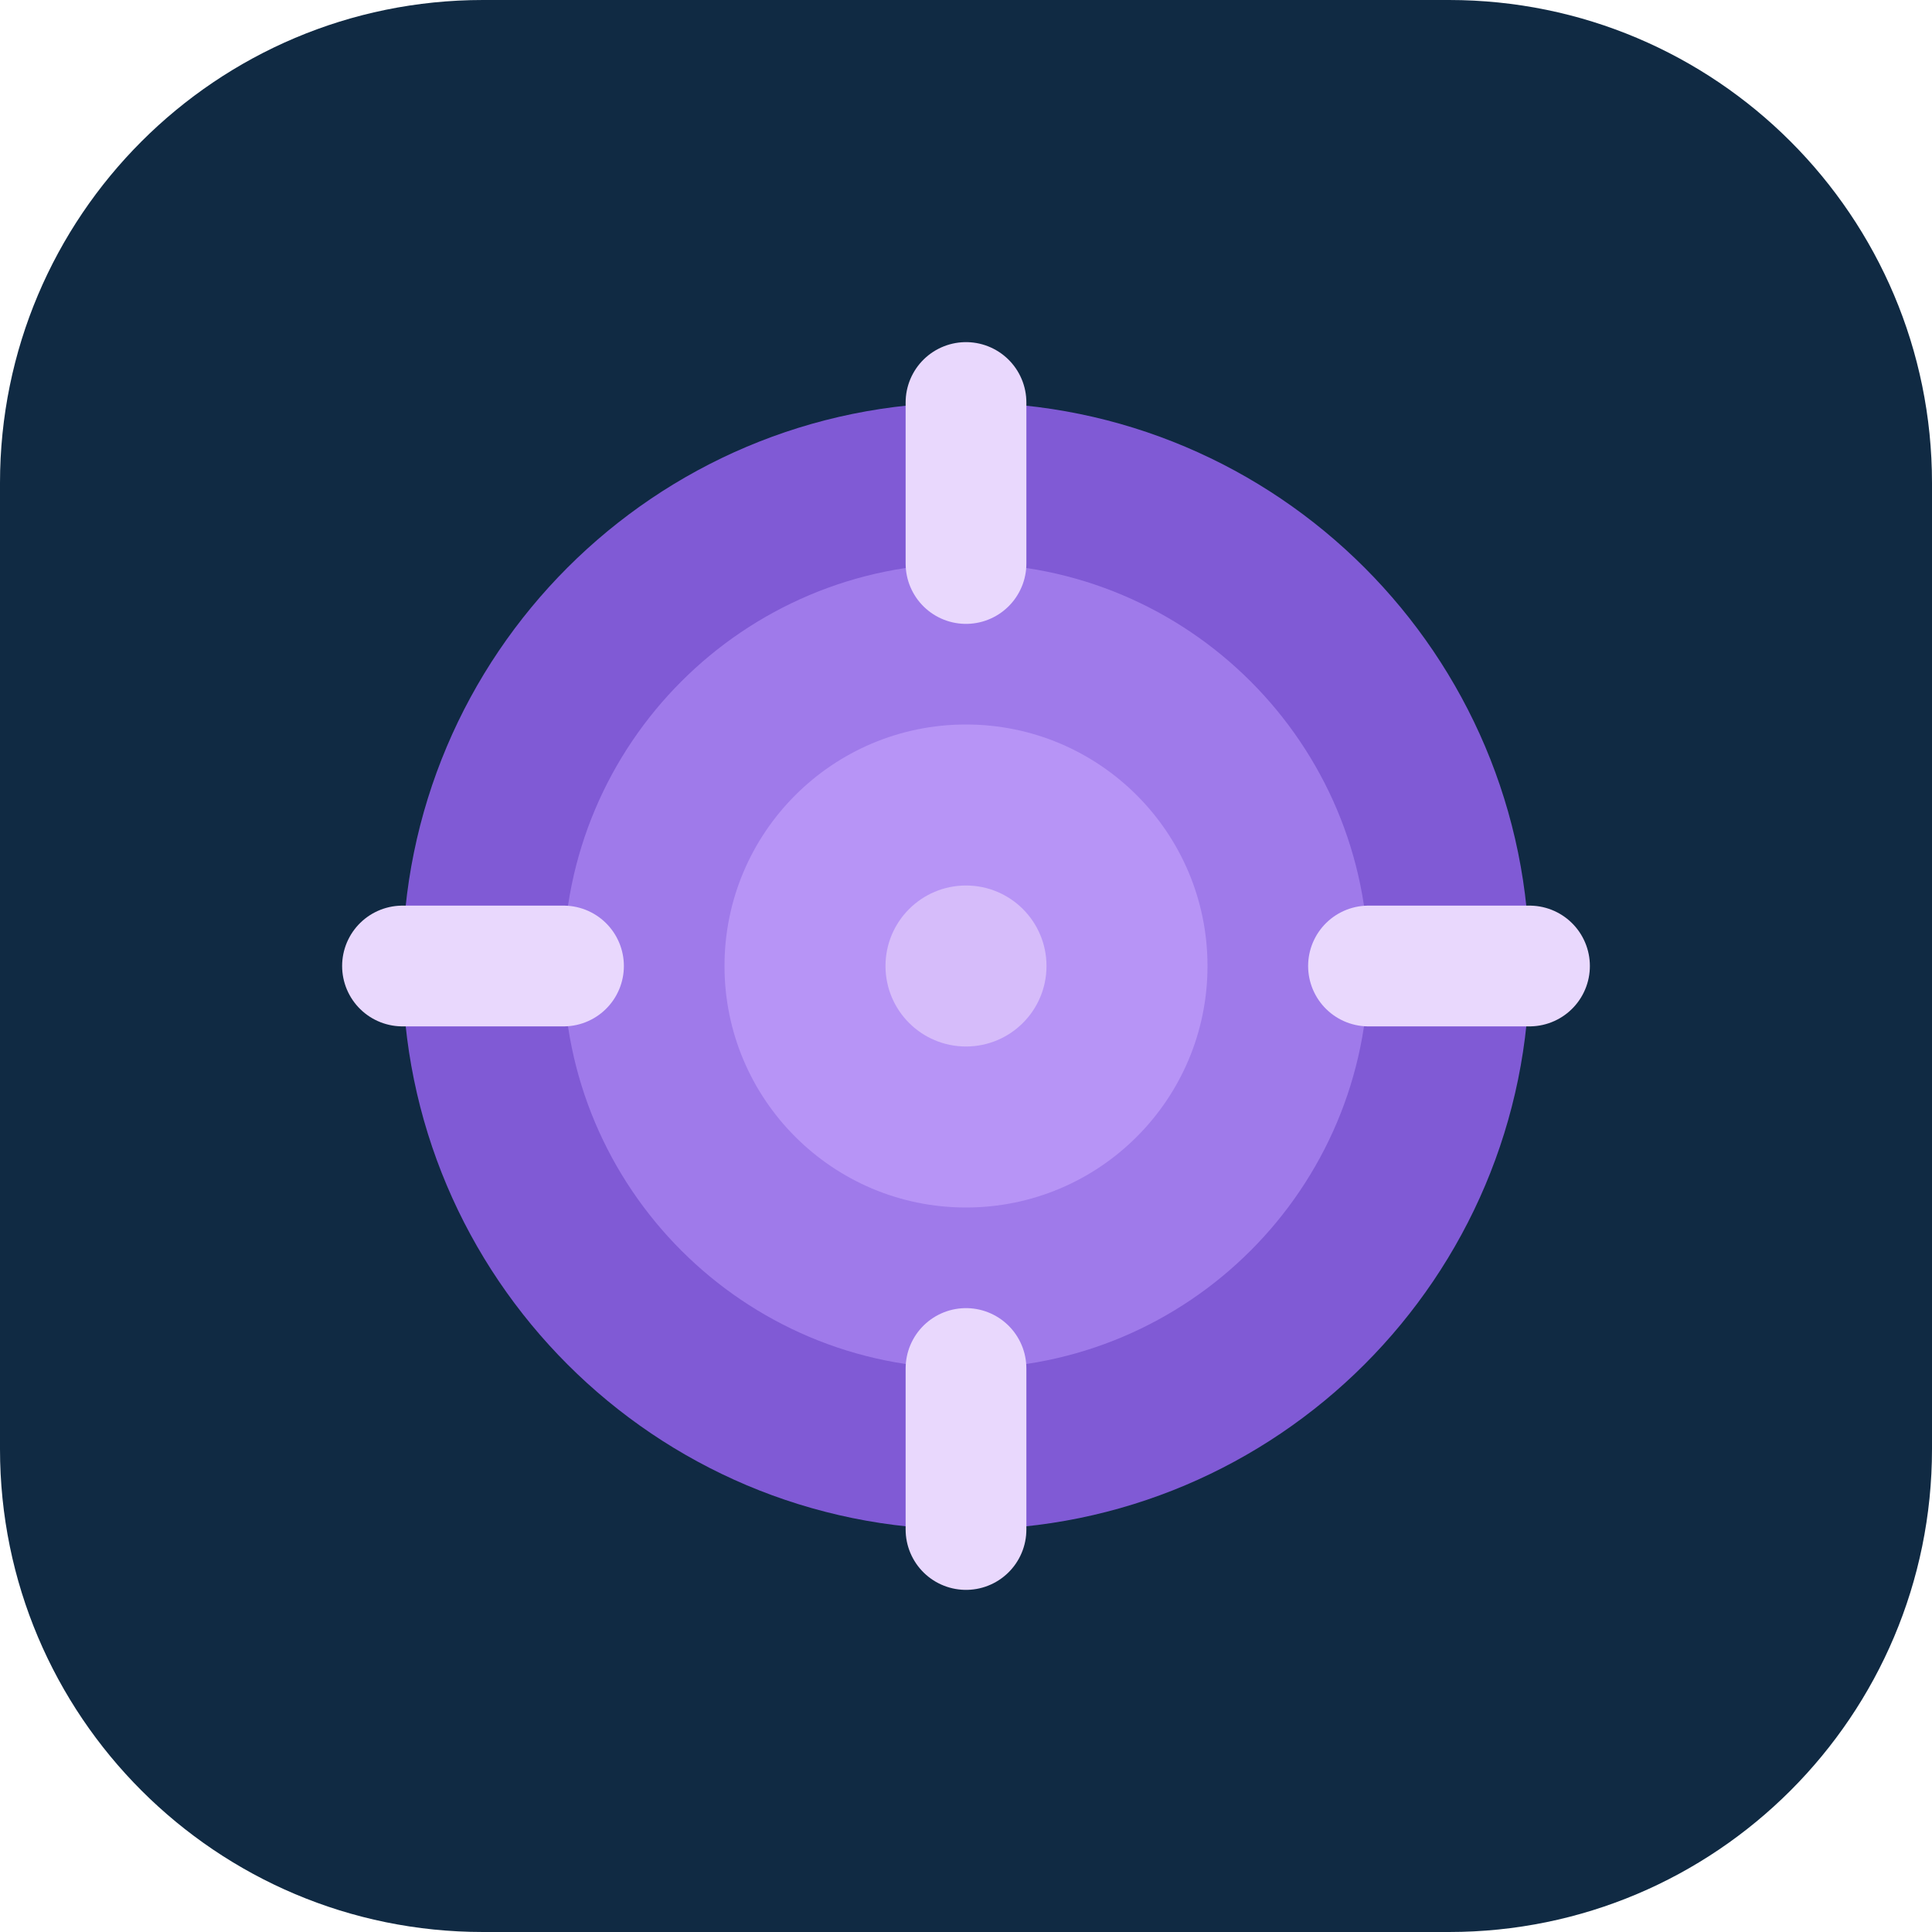
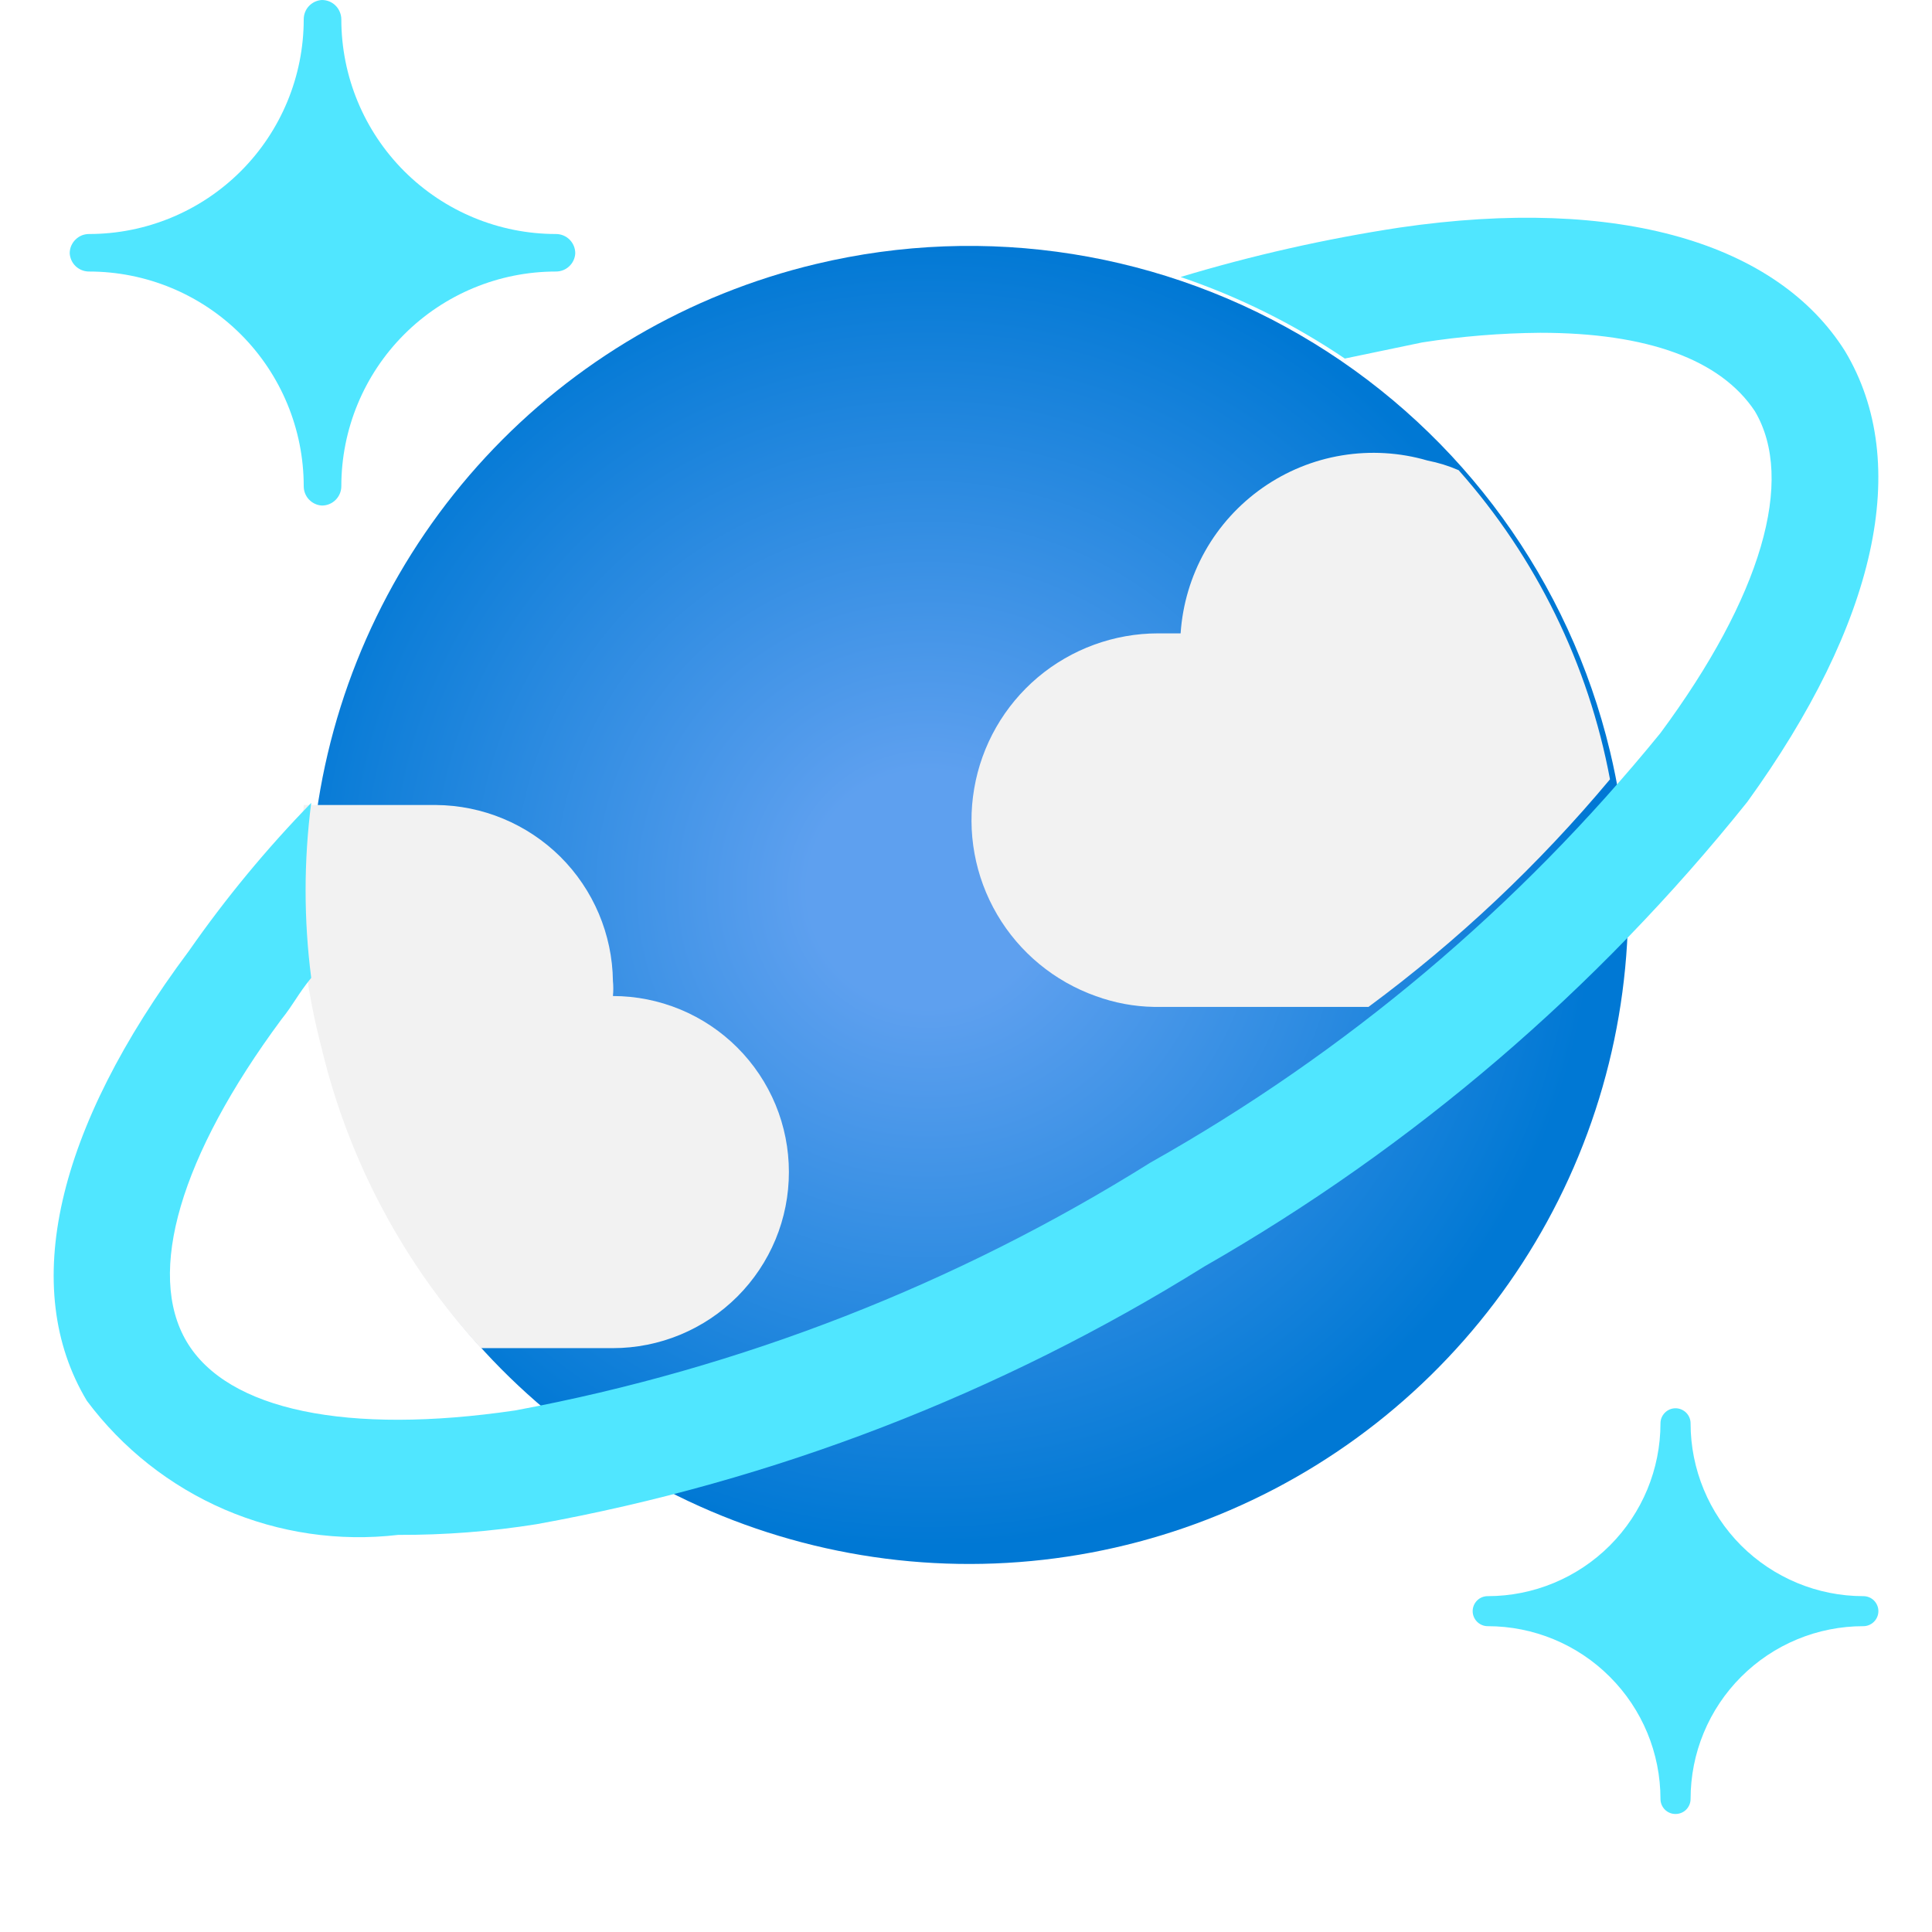
<svg xmlns="http://www.w3.org/2000/svg" width="24" height="24" viewBox="0 0 24 24" fill="none">
-   <rect width="24" height="24" rx="6" fill="#102A43" />
-   <circle cx="12" cy="12" r="7" fill="#805AD5" />
-   <circle cx="12" cy="12" r="5" fill="#9F7AEA" />
-   <circle cx="12" cy="12" r="3" fill="#B794F6" />
-   <circle cx="12" cy="12" r="1" fill="#D6BCFA" />
-   <path d="M12 5v2M12 17v2M5 12h2M17 12h2" stroke="#E9D8FD" stroke-width="1.5" stroke-linecap="round" />
+   <path d="M4 6.28C3.938 6.277 3.881 6.25 3.838 6.205C3.796 6.161 3.773 6.101 3.773 6.04V6.04C3.773 5.333 3.492 4.654 2.992 4.154C2.492 3.654 1.813 3.373 1.106 3.373C1.045 3.373 0.986 3.35 0.941 3.308C0.896 3.266 0.87 3.208 0.866 3.147C0.866 3.115 0.872 3.084 0.884 3.055C0.897 3.026 0.914 2.999 0.937 2.977C0.959 2.955 0.985 2.937 1.014 2.925C1.043 2.913 1.075 2.907 1.106 2.907C1.813 2.907 2.492 2.626 2.992 2.126C3.492 1.626 3.773 0.947 3.773 0.24C3.773 0.179 3.796 0.119 3.838 0.075C3.881 0.03 3.938 0.003 4 0V0C4.031 0 4.062 0.006 4.091 0.018C4.121 0.03 4.147 0.048 4.169 0.07C4.192 0.093 4.209 0.119 4.221 0.148C4.233 0.177 4.24 0.208 4.24 0.24V0.24C4.24 0.947 4.521 1.626 5.021 2.126C5.521 2.626 6.199 2.907 6.906 2.907C6.938 2.907 6.969 2.913 6.998 2.925C7.027 2.937 7.054 2.955 7.076 2.977C7.098 2.999 7.116 3.026 7.128 3.055C7.14 3.084 7.146 3.115 7.146 3.147C7.143 3.208 7.116 3.266 7.071 3.308C7.027 3.35 6.968 3.373 6.906 3.373V3.373C6.199 3.373 5.521 3.654 5.021 4.154C4.521 4.654 4.24 5.333 4.24 6.04C4.24 6.104 4.214 6.165 4.169 6.21C4.124 6.255 4.063 6.28 4 6.28V6.28Z" fill="#50E6FF" />
+   <path d="M20.814 22.534C20.764 22.534 20.717 22.515 20.682 22.48C20.647 22.445 20.627 22.397 20.627 22.348C20.627 21.778 20.401 21.232 19.998 20.83C19.596 20.427 19.05 20.201 18.481 20.201C18.431 20.201 18.384 20.181 18.349 20.146C18.314 20.111 18.294 20.064 18.294 20.014C18.294 19.965 18.314 19.917 18.349 19.882C18.384 19.847 18.431 19.828 18.481 19.828C19.05 19.828 19.596 19.601 19.998 19.199C20.401 18.796 20.627 18.25 20.627 17.681C20.627 17.631 20.647 17.584 20.682 17.549C20.717 17.514 20.764 17.494 20.814 17.494C20.863 17.494 20.911 17.514 20.946 17.549C20.981 17.584 21.001 17.631 21.001 17.681C21.001 18.25 21.227 18.796 21.629 19.199C22.032 19.601 22.578 19.828 23.147 19.828C23.197 19.828 23.244 19.847 23.279 19.882C23.314 19.917 23.334 19.965 23.334 20.014C23.334 20.064 23.314 20.111 23.279 20.146C23.244 20.181 23.197 20.201 23.147 20.201C22.865 20.201 22.586 20.256 22.326 20.364C22.065 20.472 21.829 20.63 21.629 20.83C21.43 21.029 21.272 21.265 21.164 21.526C21.056 21.786 21.001 22.066 21.001 22.348C21.001 22.397 20.981 22.445 20.946 22.48C20.911 22.515 20.863 22.534 20.814 22.534Z" fill="#50E6FF" />
+   <path d="M20 9.333C20.378 10.908 20.28 12.559 19.719 14.078C19.158 15.597 18.159 16.915 16.848 17.867C15.538 18.818 13.975 19.359 12.357 19.422C10.739 19.485 9.138 19.066 7.758 18.219C6.378 17.373 5.28 16.136 4.603 14.665C3.926 13.194 3.7 11.555 3.954 9.956C4.208 8.357 4.931 6.869 6.031 5.68C7.131 4.492 8.559 3.656 10.134 3.28C12.245 2.774 14.47 3.128 16.32 4.263C18.171 5.398 19.494 7.222 20 9.333V9.333Z" fill="url(#paint0_radial_8808_117870)" />
+   <path d="M7.614 16.747C7.901 16.747 8.185 16.69 8.451 16.58C8.716 16.47 8.957 16.309 9.16 16.106C9.363 15.903 9.524 15.662 9.634 15.397C9.744 15.132 9.8 14.847 9.8 14.56C9.8 14.273 9.744 13.989 9.634 13.723C9.524 13.458 9.363 13.217 9.16 13.014C8.957 12.811 8.716 12.65 8.451 12.54C8.185 12.43 7.901 12.373 7.614 12.373C7.62 12.311 7.62 12.249 7.614 12.187C7.607 11.607 7.372 11.052 6.961 10.643C6.549 10.235 5.994 10.004 5.414 10H3.774C3.661 11.019 3.738 12.049 4 13.04C4.334 14.422 5.013 15.698 5.974 16.747H7.614Z" fill="#F2F2F2" />
+   <path d="M20 9.681C19.733 8.254 19.083 6.927 18.12 5.841C17.996 5.787 17.866 5.747 17.733 5.721C17.388 5.62 17.025 5.599 16.671 5.657C16.316 5.715 15.979 5.853 15.685 6.059C15.391 6.265 15.146 6.534 14.97 6.847C14.794 7.16 14.69 7.509 14.666 7.868H14.386C13.84 7.868 13.31 8.062 12.892 8.414C12.474 8.767 12.194 9.256 12.102 9.795C12.009 10.334 12.11 10.889 12.387 11.361C12.663 11.832 13.098 12.191 13.613 12.374C13.844 12.458 14.088 12.504 14.333 12.508H17C18.109 11.688 19.116 10.739 20 9.681V9.681Z" fill="#F2F2F2" />
+   <path d="M22.919 4.361C22.079 3.027 20.119 2.427 17.386 2.827C16.466 2.967 15.557 3.172 14.666 3.441C15.388 3.686 16.074 4.027 16.706 4.454L17.666 4.254C18.151 4.178 18.642 4.138 19.133 4.134C20.466 4.134 21.373 4.467 21.799 5.107C22.306 5.961 21.879 7.414 20.626 9.107C18.869 11.267 16.72 13.076 14.293 14.441C11.879 15.954 9.201 16.999 6.399 17.521C4.319 17.827 2.826 17.521 2.319 16.667C1.813 15.814 2.239 14.361 3.493 12.667C3.653 12.467 3.693 12.361 3.866 12.147C3.773 11.426 3.773 10.695 3.866 9.974C3.31 10.545 2.802 11.16 2.346 11.814C0.693 14.027 0.239 16.001 1.079 17.401C1.521 17.993 2.111 18.459 2.79 18.752C3.468 19.044 4.212 19.153 4.946 19.067C5.522 19.069 6.097 19.025 6.666 18.934C9.608 18.402 12.422 17.316 14.959 15.734C17.551 14.251 19.84 12.292 21.706 9.961C23.306 7.747 23.759 5.761 22.919 4.361Z" fill="#50E6FF" />
+   <defs>
+     <radialGradient id="paint0_radial_8808_117870" cx="0" cy="0" r="1" gradientUnits="userSpaceOnUse" gradientTransform="translate(11.5294 11.0481) scale(8.25067 8.17133)">
+       <stop offset="0.18" stop-color="#5EA0EF" />
+       <stop offset="1" stop-color="#0078D4" />
+     </radialGradient>
+   </defs>
</svg>
